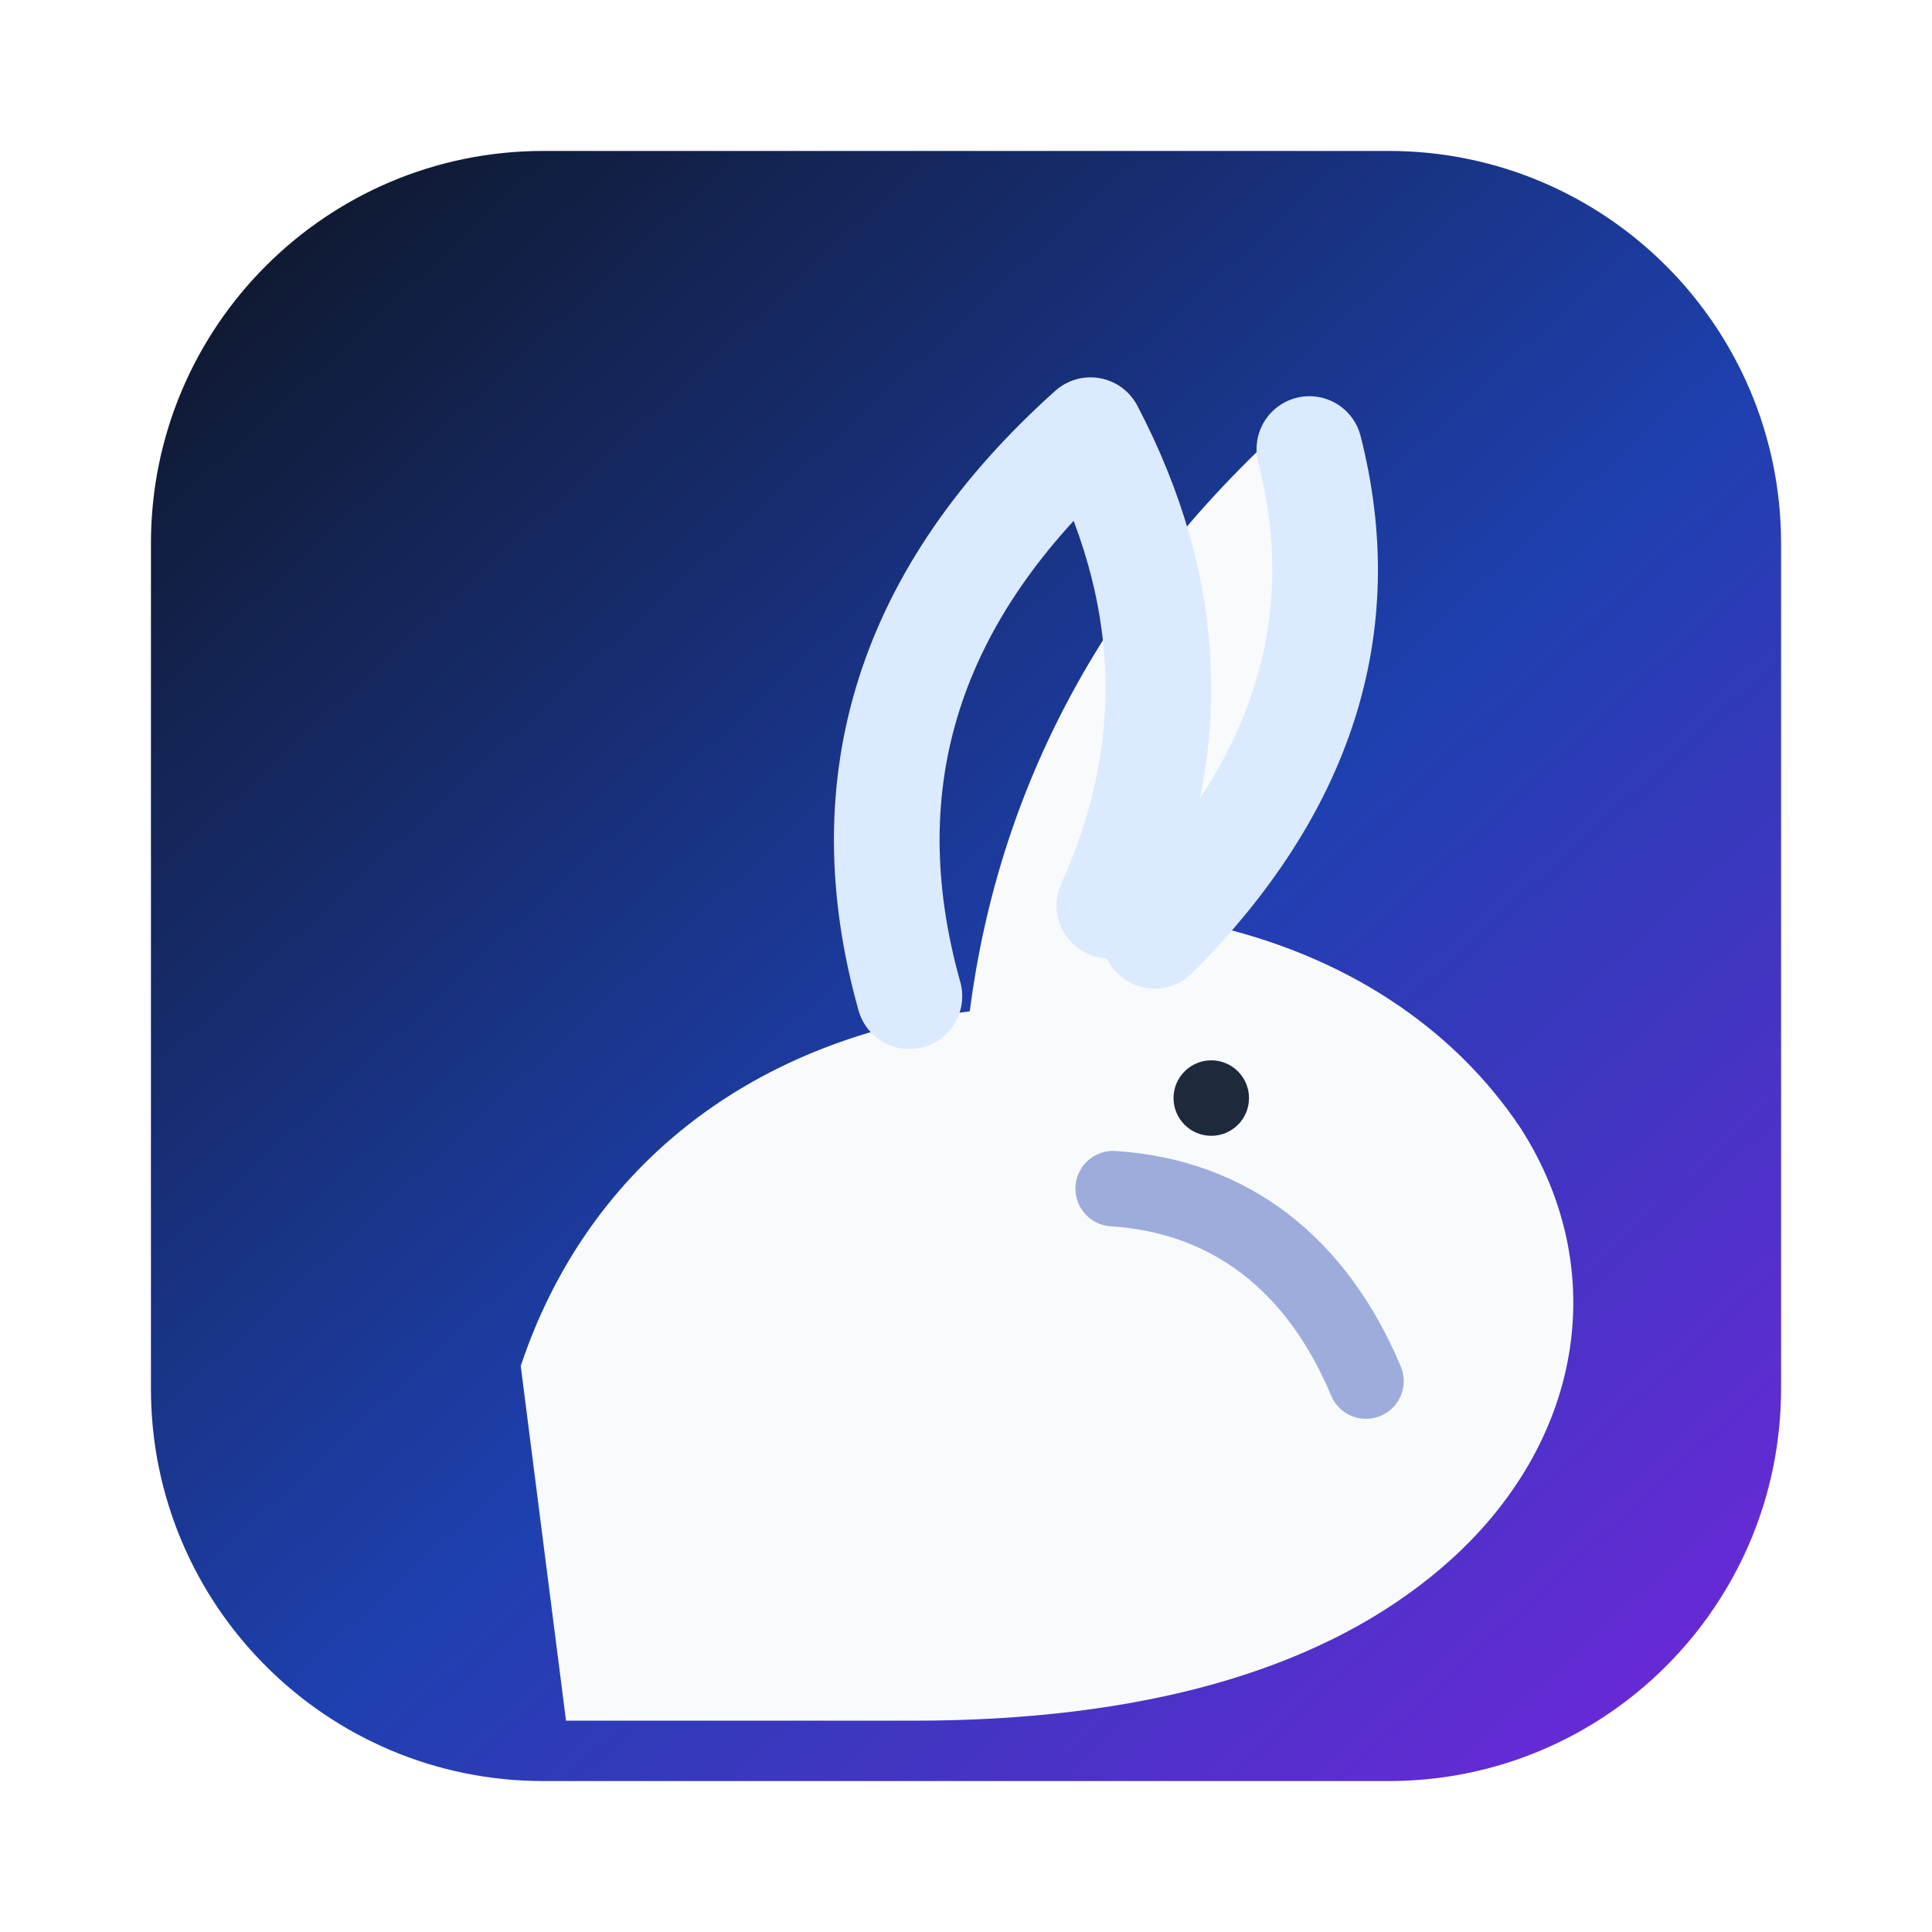
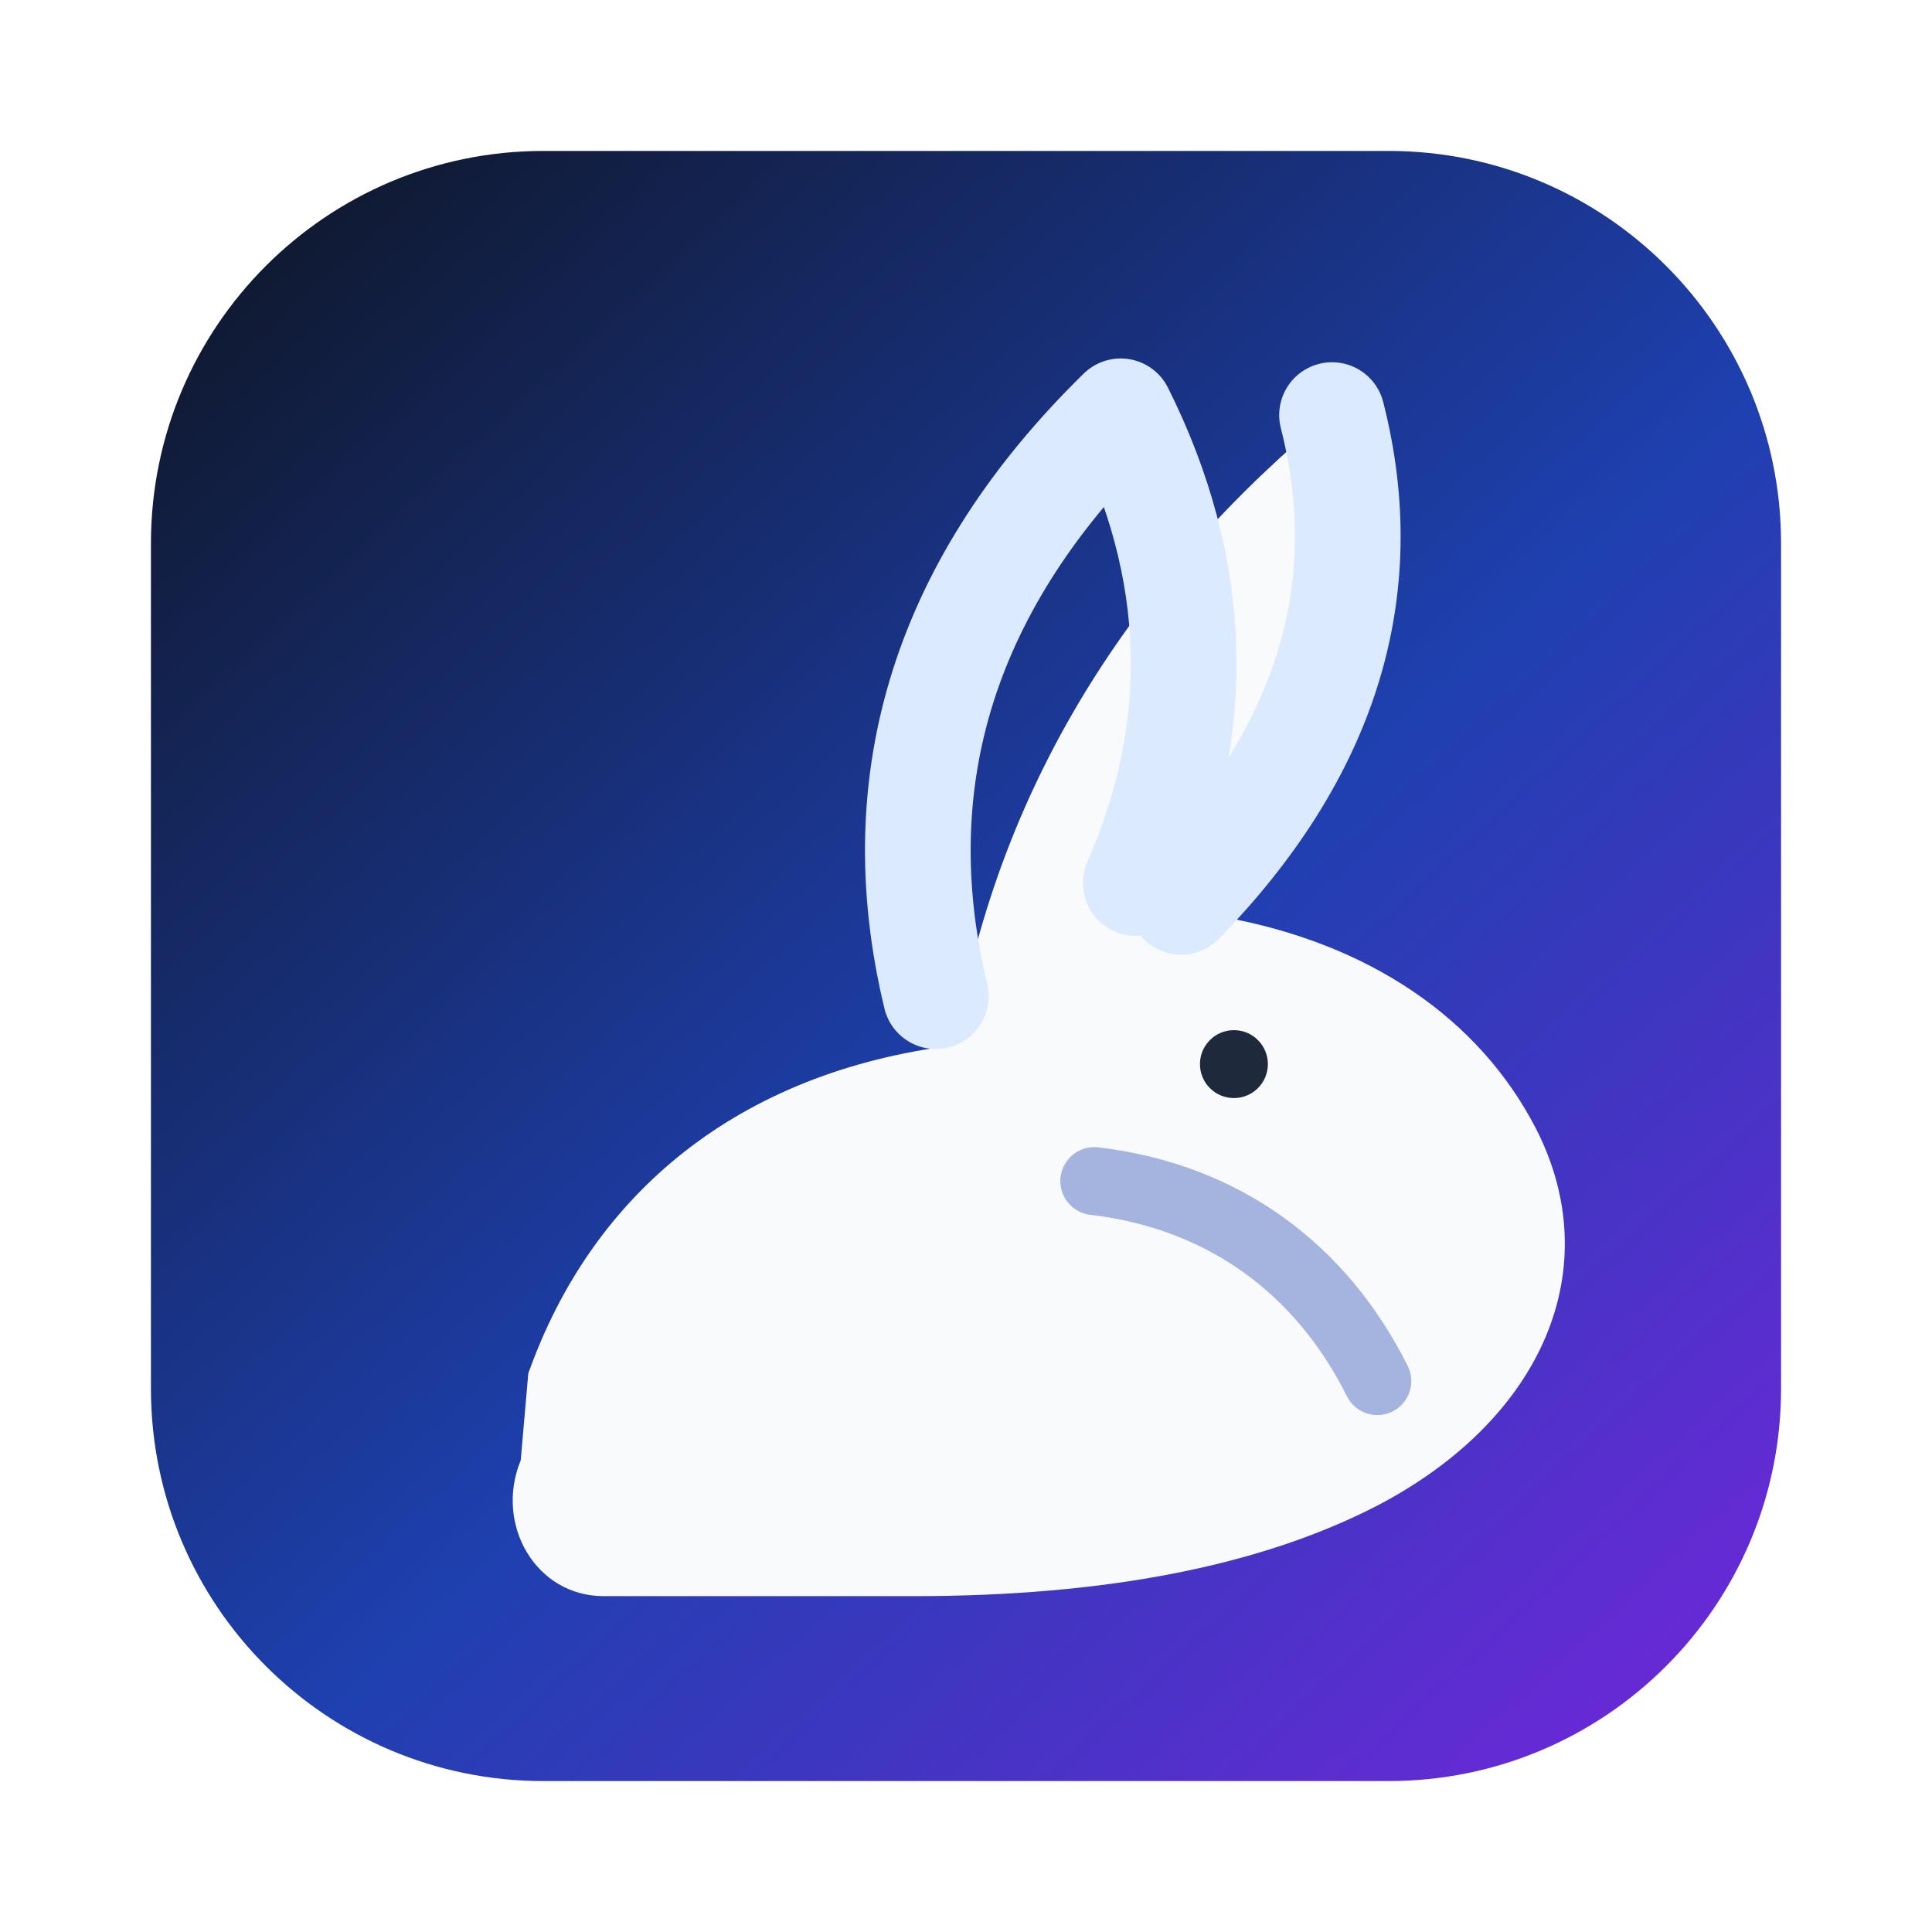
<svg xmlns="http://www.w3.org/2000/svg" width="512" height="512" viewBox="0 0 512 512" fill="none" role="img" aria-label="Mac Rabbit">
  <defs>
    <linearGradient id="mr-bg" x1="64" y1="48" x2="448" y2="464" gradientUnits="userSpaceOnUse">
      <stop stop-color="#0f172a" />
      <stop offset=".55" stop-color="#1e40af" />
      <stop offset="1" stop-color="#6d28d9" />
    </linearGradient>
  </defs>
  <rect x="40" y="40" width="432" height="432" rx="104" fill="url(#mr-bg)" />
-   <path d="M138 362c17-51 59-86 119-94 8-62 38-116 90-161 15 48 6 94-27 138 36 8 65 27 83 54 25 39 16 87-24 119-31 25-77 38-137 38h-92" fill="#f8fafc" />
-   <path d="M241 264c-16-57 0-107 48-150 22 42 24 84 5 126" fill="none" stroke="#dbeafe" stroke-width="28" stroke-linecap="round" stroke-linejoin="round" />
-   <path d="M306 248c39-39 53-82 41-129" fill="none" stroke="#dbeafe" stroke-width="28" stroke-linecap="round" stroke-linejoin="round" />
-   <path d="M295 315c31 2 54 20 67 51" fill="none" stroke="#1e40af" stroke-width="20" stroke-linecap="round" opacity=".42" />
-   <circle cx="321" cy="291" r="10" fill="#1e293b" />
+   <g transform="translate(8 -10)">
+     <path d="M132 374c17-48 56-80 113-87 10-61 40-115 91-160 15 45 8 87-20 126 39 7 68 27 83 56 19 37 2 77-42 100-31 16-72 24-123 24h-82c-18 0-29-19-22-36l2-23Z" fill="#f8fafc" />
+     <path d="M240 274c-14-58 3-110 49-155 21 42 22 84 4 125" fill="none" stroke="#dbeafe" stroke-width="28" stroke-linecap="round" stroke-linejoin="round" />
+     <path d="M305 249c38-39 52-82 40-129" fill="none" stroke="#dbeafe" stroke-width="28" stroke-linecap="round" stroke-linejoin="round" />
+     <path d="M282 323c34 4 60 23 75 53" fill="none" stroke="#1e40af" stroke-width="18" stroke-linecap="round" opacity=".38" />
+     <circle cx="319" cy="292" r="9" fill="#1e293b" />
+   </g>
</svg>
